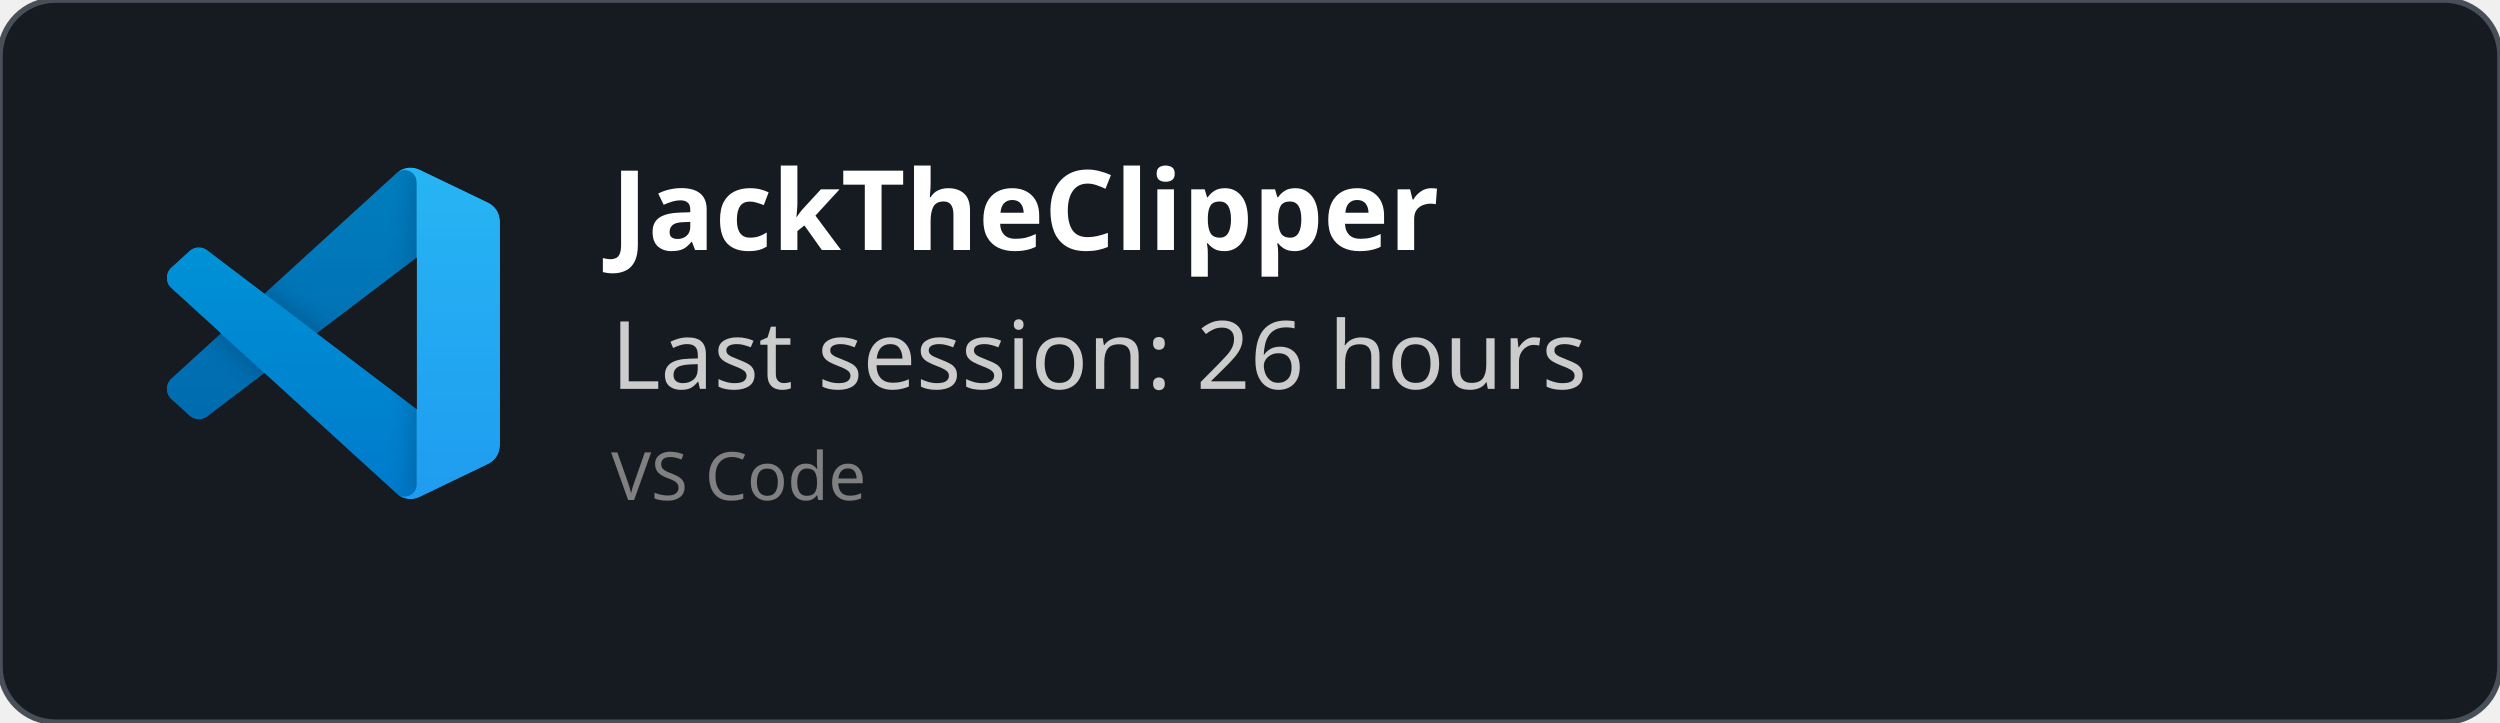
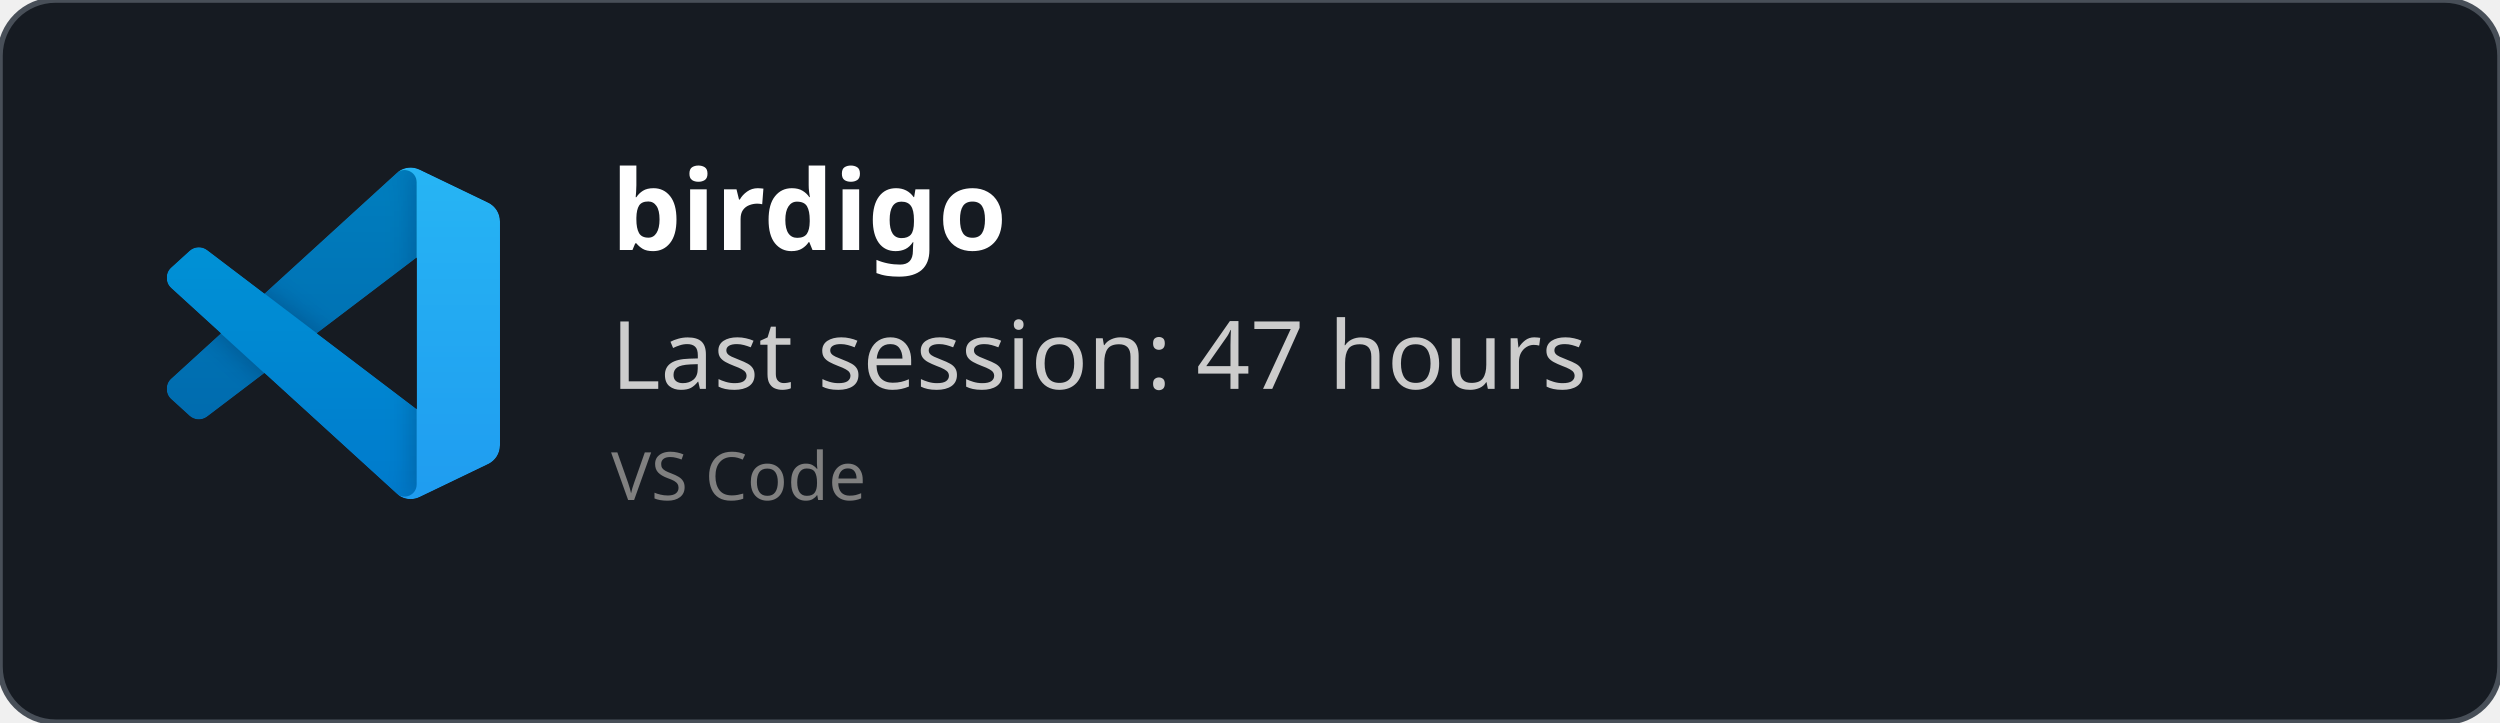
<svg xmlns="http://www.w3.org/2000/svg" width="450" height="130" viewBox="0 0 450 130" fill="none" role="img">
  <style>
    *{
        font-family: 'Segoe UI', Ubuntu, monospace
    }
    </style>
  <defs>
    <clipPath id="horizontalClip" x="20" y="20" width="500" height="200">
      <rect x="90" y="20" width="300" height="50" />
    </clipPath>
  </defs>
  <rect width="450" height="130" fill="rgba(22,27,34)" stroke="#484f58" stroke-width="1" fill-opacity="1" stroke-opacity="1" x="0" y="0" rx="10px" ry="10px">
    </rect>
  <svg width="60" height="60" x="30" y="30" viewBox="0 0 100 100" fill="none" id="vscode">
    <mask id="mask0" mask-type="alpha" maskUnits="userSpaceOnUse" x="0" y="0" width="100" height="100">
      <path fill-rule="evenodd" clip-rule="evenodd" d="M70.912 99.317C72.487 99.931 74.283 99.891 75.873 99.126L96.461 89.22C98.624 88.179 100 85.989 100 83.587V16.413C100 14.011 98.624 11.822 96.461 10.781L75.873 0.874C73.786 -0.13 71.345 0.116 69.513 1.447C69.252 1.637 69.003 1.849 68.769 2.083L29.355 38.041L12.187 25.01C10.589 23.797 8.354 23.896 6.869 25.246L1.363 30.255C-0.453 31.906 -0.455 34.763 1.359 36.417L16.247 50L1.359 63.583C-0.455 65.237 -0.453 68.094 1.363 69.745L6.869 74.754C8.354 76.104 10.589 76.204 12.187 74.99L29.355 61.959L68.769 97.917C69.392 98.541 70.125 99.01 70.912 99.317ZM75.015 27.299L45.109 50L75.015 72.701V27.299Z" fill="white" />
    </mask>
    <g mask="url(#mask0)">
      <path d="M96.461 10.796L75.857 0.876C73.472 -0.273 70.622 0.212 68.75 2.083L1.299 63.583C-0.516 65.237 -0.514 68.094 1.303 69.745L6.813 74.754C8.298 76.104 10.535 76.204 12.134 74.99L93.361 13.37C96.086 11.303 100 13.246 100 16.667V16.427C100 14.027 98.625 11.838 96.461 10.796Z" fill="#0065A9" />
      <g filter="url(#filter0_d)">
        <path d="M96.461 89.204L75.857 99.124C73.472 100.273 70.622 99.788 68.75 97.917L1.299 36.417C-0.516 34.763 -0.514 31.906 1.303 30.255L6.813 25.246C8.298 23.896 10.535 23.796 12.134 25.009L93.361 86.63C96.086 88.697 100 86.754 100 83.333V83.573C100 85.974 98.625 88.162 96.461 89.204Z" fill="#007ACC" />
      </g>
      <g filter="url(#filter1_d)">
        <path d="M75.858 99.126C73.472 100.274 70.622 99.788 68.75 97.917C71.056 100.223 75 98.59 75 95.328V4.672C75 1.41 71.056 -0.223 68.75 2.083C70.622 0.211 73.472 -0.274 75.858 0.874L96.459 10.781C98.623 11.822 100 14.011 100 16.413V83.587C100 85.989 98.623 88.179 96.459 89.22L75.858 99.126Z" fill="#1F9CF0" />
      </g>
      <g style="mix-blend-mode:overlay" opacity="0.25">
        <path fill-rule="evenodd" clip-rule="evenodd" d="M70.851 99.317C72.426 99.931 74.222 99.891 75.812 99.126L96.4 89.22C98.563 88.179 99.939 85.989 99.939 83.587V16.413C99.939 14.011 98.564 11.822 96.4 10.781L75.812 0.874C73.725 -0.13 71.284 0.116 69.453 1.447C69.191 1.637 68.942 1.849 68.708 2.083L29.294 38.041L12.126 25.01C10.528 23.796 8.293 23.896 6.809 25.246L1.302 30.255C-0.513 31.906 -0.515 34.763 1.298 36.417L16.186 50L1.298 63.583C-0.515 65.237 -0.513 68.094 1.302 69.745L6.809 74.754C8.293 76.104 10.528 76.204 12.126 74.99L29.294 61.959L68.708 97.917C69.332 98.54 70.064 99.01 70.851 99.317ZM74.954 27.299L45.048 50L74.954 72.701V27.299Z" fill="url(#paint0_linear)" />
      </g>
    </g>
    <defs>
      <filter id="filter0_d" x="-8.394" y="15.829" width="116.727" height="92.246" filterUnits="userSpaceOnUse" color-interpolation-filters="sRGB">
        <feFlood flood-opacity="0" result="BackgroundImageFix" />
        <feColorMatrix in="SourceAlpha" type="matrix" values="0 0 0 0 0 0 0 0 0 0 0 0 0 0 0 0 0 0 127 0" />
        <feOffset />
        <feGaussianBlur stdDeviation="4.167" />
        <feColorMatrix type="matrix" values="0 0 0 0 0 0 0 0 0 0 0 0 0 0 0 0 0 0 0.25 0" />
        <feBlend mode="overlay" in2="BackgroundImageFix" result="effect1_dropShadow" />
        <feBlend mode="normal" in="SourceGraphic" in2="effect1_dropShadow" result="shape" />
      </filter>
      <filter id="filter1_d" x="60.417" y="-8.076" width="47.917" height="116.151" filterUnits="userSpaceOnUse" color-interpolation-filters="sRGB">
        <feFlood flood-opacity="0" result="BackgroundImageFix" />
        <feColorMatrix in="SourceAlpha" type="matrix" values="0 0 0 0 0 0 0 0 0 0 0 0 0 0 0 0 0 0 127 0" />
        <feOffset />
        <feGaussianBlur stdDeviation="4.167" />
        <feColorMatrix type="matrix" values="0 0 0 0 0 0 0 0 0 0 0 0 0 0 0 0 0 0 0.25 0" />
        <feBlend mode="overlay" in2="BackgroundImageFix" result="effect1_dropShadow" />
        <feBlend mode="normal" in="SourceGraphic" in2="effect1_dropShadow" result="shape" />
      </filter>
      <linearGradient id="paint0_linear" x1="49.939" y1="0.258" x2="49.939" y2="99.742" gradientUnits="userSpaceOnUse">
        <stop stop-color="white" />
        <stop offset="1" stop-color="white" stop-opacity="0" />
      </linearGradient>
    </defs>
  </svg>
  <text x="110" y="45" font-size="20" clip-path="url(#horizontalClip)" font-weight="bold" font-family="Ubuntu" fill="white">
-     JackTheClipper
+     birdigo
    </text>
  <text x="110" y="70" font-size="17px" font-family="Ubuntu" fill="#ccc">
-     Last session: 26 hours
+     Last session: 47 hours
    </text>
  <text x="110" y="90" font-size="12px" font-family="Ubuntu" fill="grey">
    VS Code
    </text>
</svg>
